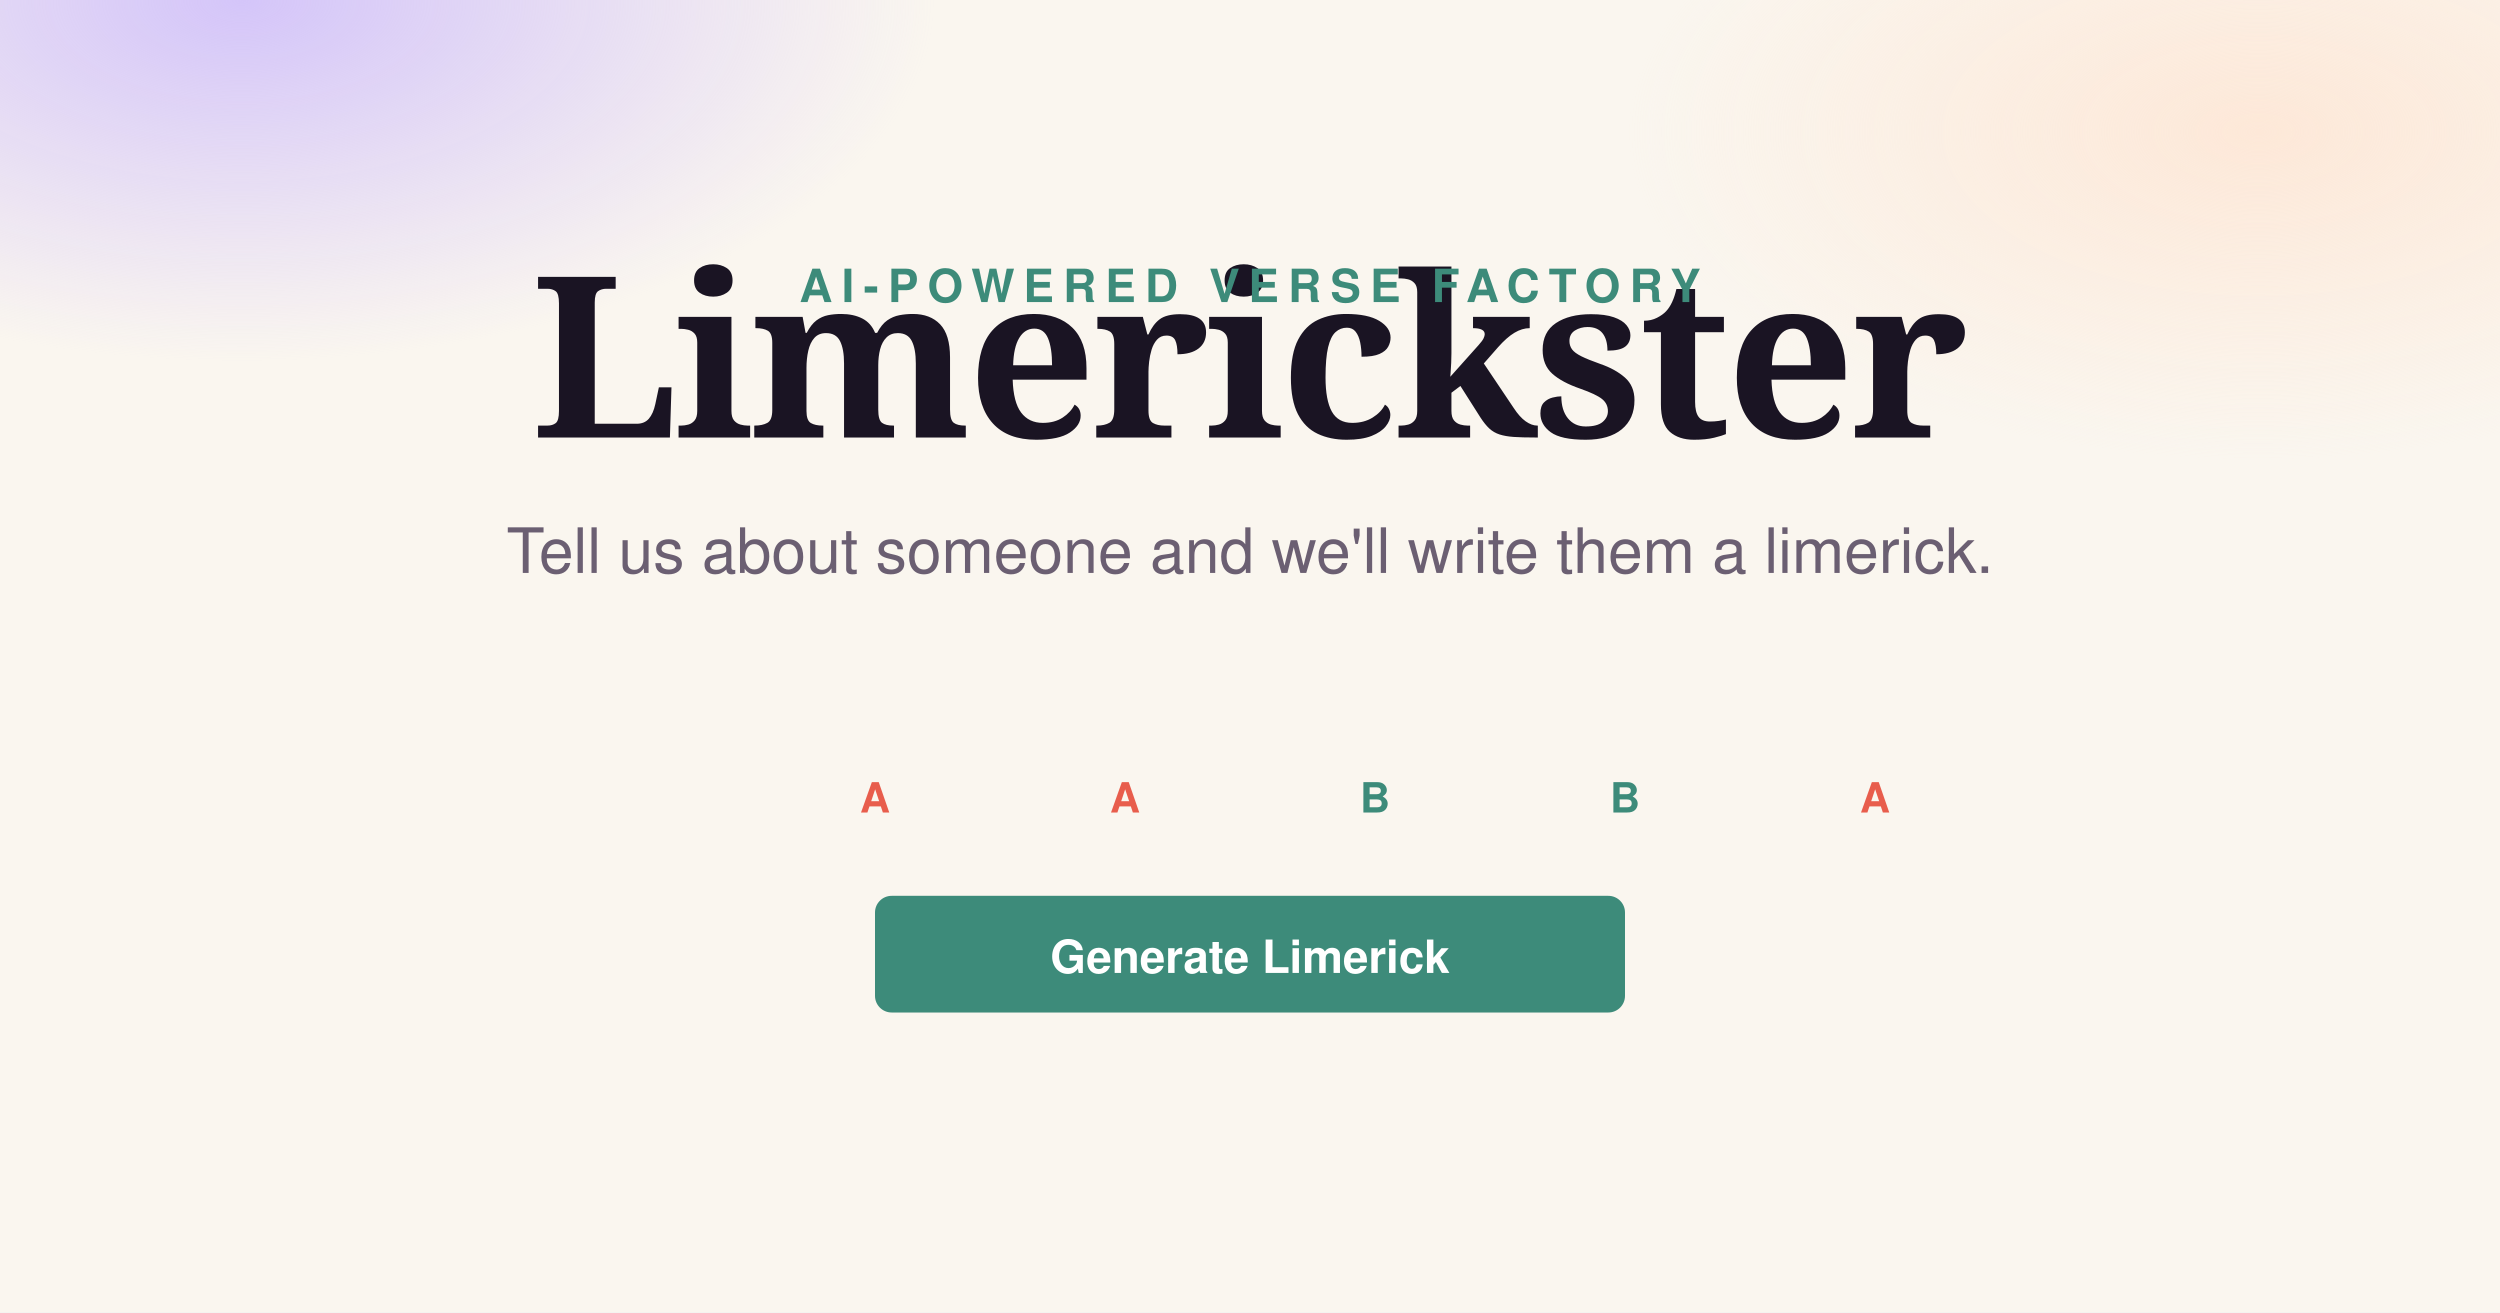
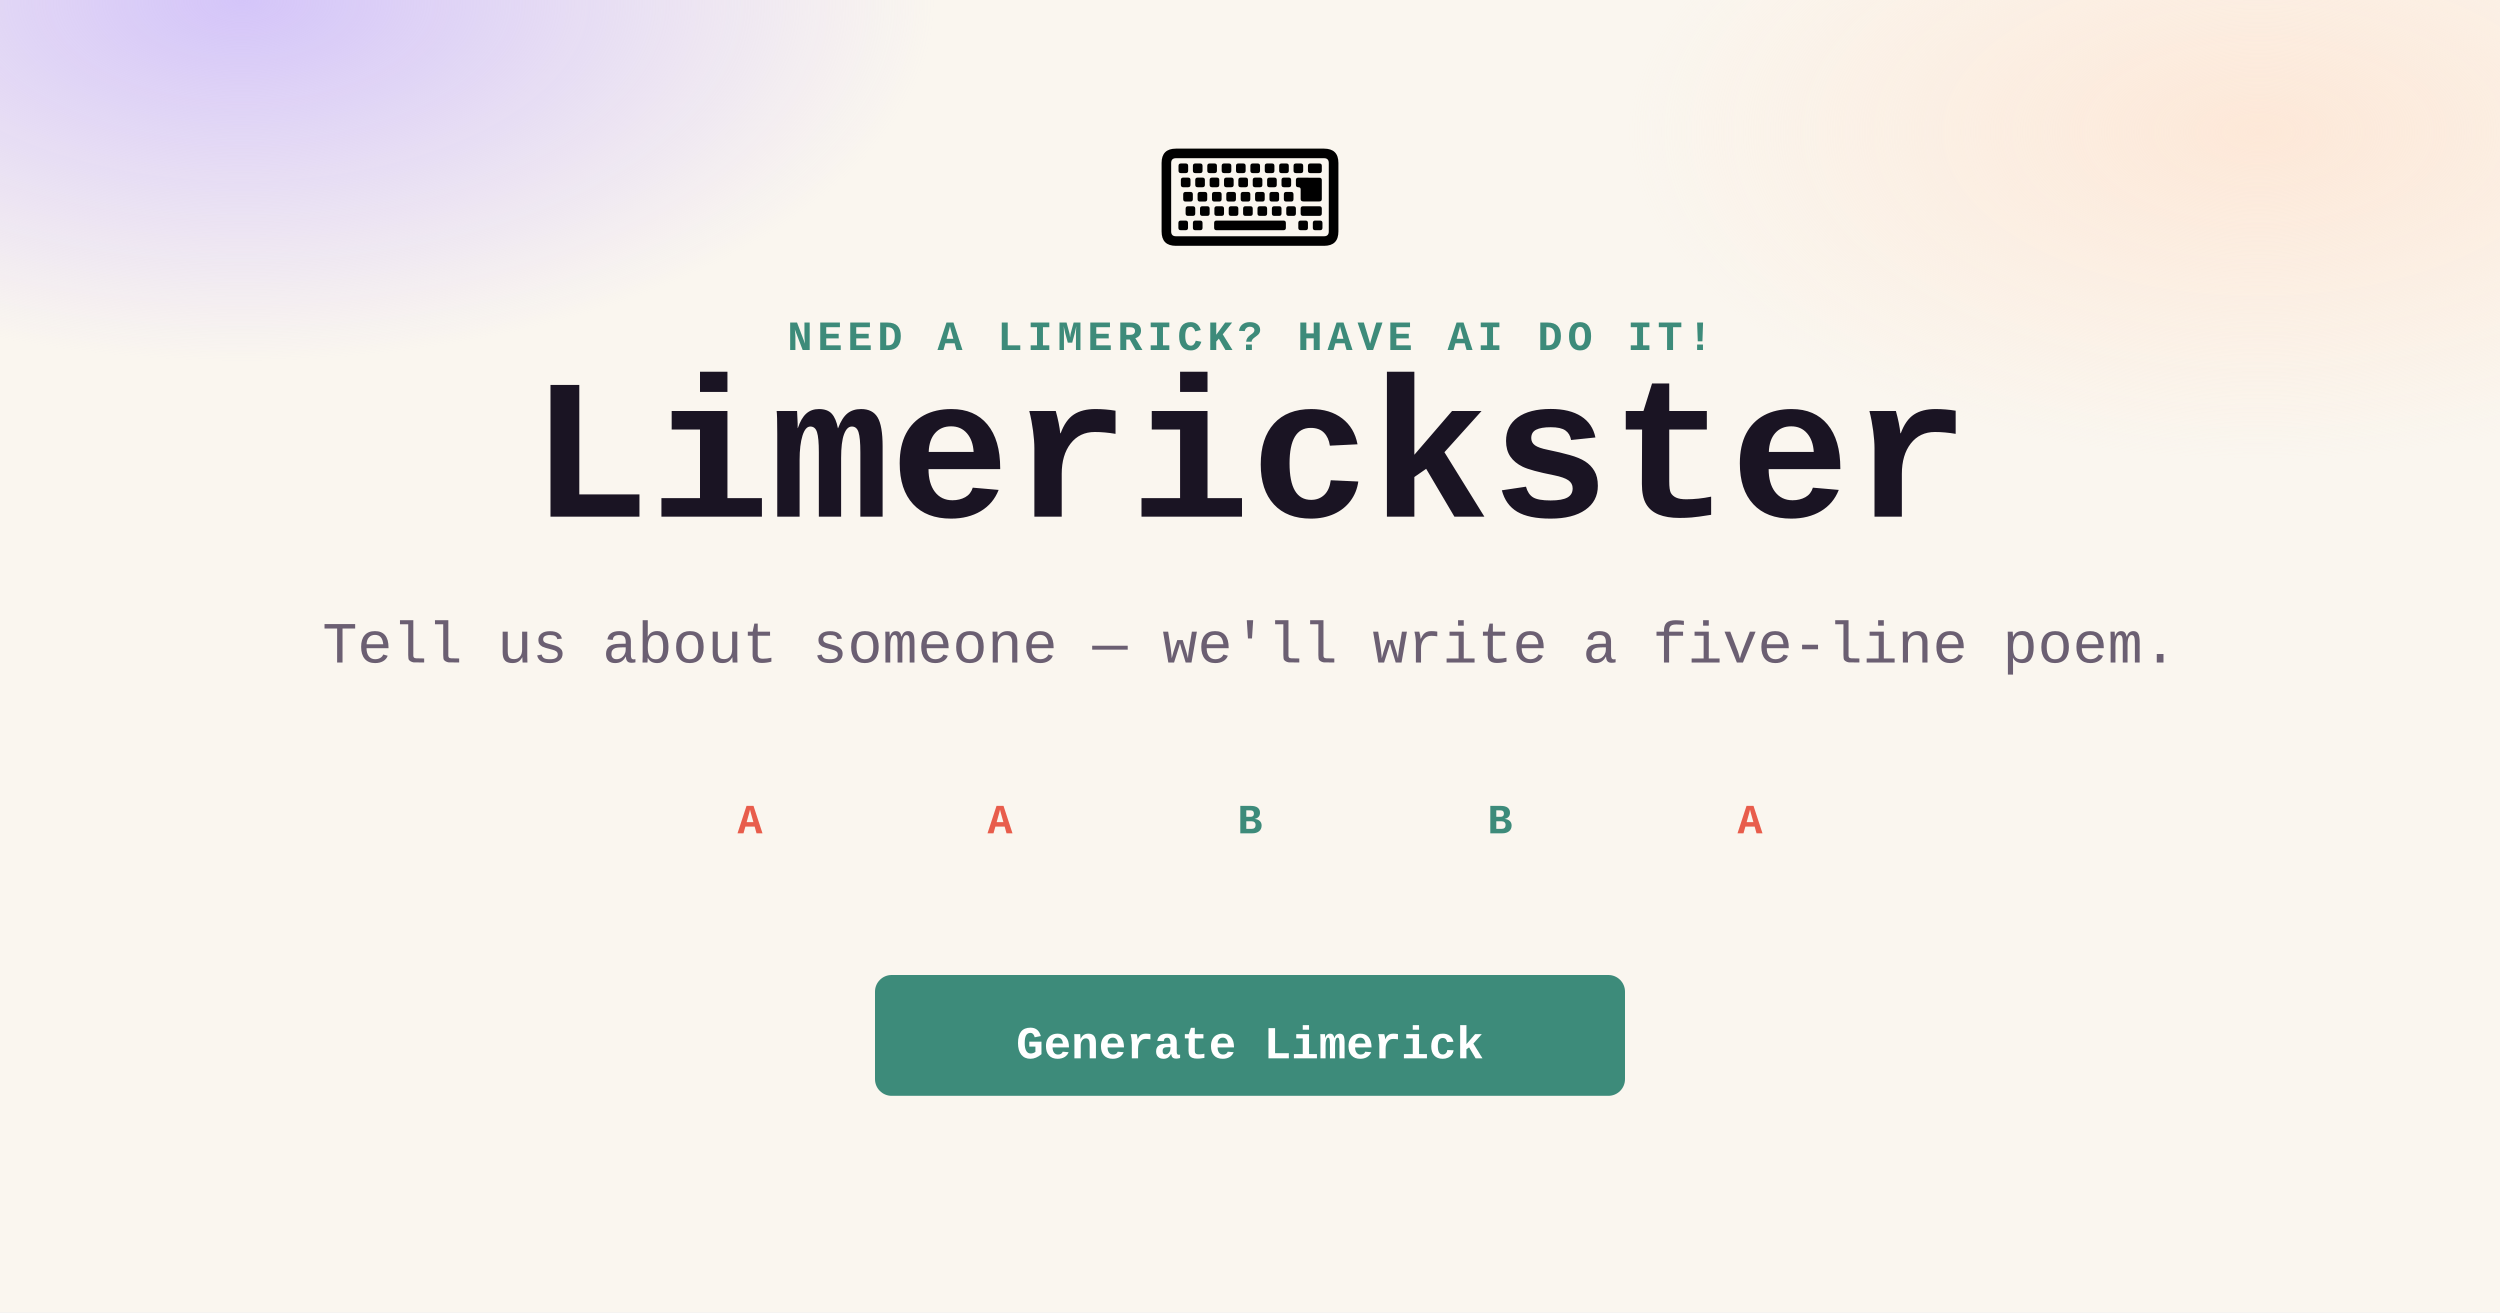
<svg xmlns="http://www.w3.org/2000/svg" width="1200" height="630" viewBox="0 0 1200 630" role="img" aria-label="Limerickster preview">
  <defs>
    <radialGradient id="bg-lav" cx="10%" cy="0%" rx="80%" ry="50%">
      <stop offset="0%" stop-color="#d4c5f9" />
      <stop offset="55%" stop-color="#d4c5f9" stop-opacity="0" />
    </radialGradient>
    <radialGradient id="bg-peach" cx="90%" cy="10%" rx="60%" ry="40%">
      <stop offset="0%" stop-color="#fde8d8" />
      <stop offset="50%" stop-color="#fde8d8" stop-opacity="0" />
    </radialGradient>
  </defs>
  <rect width="1200" height="630" fill="#faf6ef" />
  <rect width="1200" height="630" fill="url(#bg-lav)" />
  <rect width="1200" height="630" fill="url(#bg-peach)" />
-   <text x="600" y="210" text-anchor="middle" font-family="Georgia" font-size="108" font-weight="bold" fill="#1a1423" letter-spacing="-2">Limerickster</text>
-   <text x="600" y="145" text-anchor="middle" font-family="Helvetica" font-size="22" font-weight="bold" fill="#3d8b7a" letter-spacing="4.4">AI-POWERED VERSE FACTORY</text>
-   <text x="600" y="275" text-anchor="middle" font-family="Helvetica" font-size="30" fill="#6b5f72">Tell us about someone and we'll write them a limerick.</text>
-   <g transform="translate(600 390)" text-anchor="middle" font-family="Helvetica" font-size="20" font-weight="bold">
-     <text x="-180" y="0" fill="#e85d4c">A</text>
-     <text x="-60" y="0" fill="#e85d4c">A</text>
-     <text x="60" y="0" fill="#3d8b7a">B</text>
-     <text x="180" y="0" fill="#3d8b7a">B</text>
-     <text x="300" y="0" fill="#e85d4c">A</text>
+   <text x="600" y="118" text-anchor="middle" font-size="64">⌨️</text>
+   <text x="600" y="168" text-anchor="middle" font-family="'Courier New', Courier, monospace" font-size="20" font-weight="bold" fill="#3d8b7a" letter-spacing="0.12em">NEED A LIMERICK? HAVE AI DO IT!</text>
+   <text x="600" y="248" text-anchor="middle" font-family="'American Typewriter', 'Courier New', monospace" font-size="96" font-weight="bold" fill="#1a1423">Limerickster</text>
+   <text x="600" y="318" text-anchor="middle" font-family="'Courier New', Courier, monospace" font-size="28" fill="#6b5f72">Tell us about someone — we'll write a five-line poem.</text>
+   <g transform="translate(600 400)" text-anchor="middle" font-family="'Courier New', Courier, monospace" font-size="20" font-weight="bold">
+     <text x="-240" y="0" fill="#e85d4c">A</text>
+     <text x="-120" y="0" fill="#e85d4c">A</text>
+     <text x="0" y="0" fill="#3d8b7a">B</text>
+     <text x="120" y="0" fill="#3d8b7a">B</text>
+     <text x="240" y="0" fill="#e85d4c">A</text>
  </g>
-   <rect x="420" y="430" width="360" height="56" rx="8" fill="#3d8b7a" />
-   <text x="600" y="467" text-anchor="middle" font-family="Helvetica" font-size="22" font-weight="bold" fill="#ffffff">Generate Limerick</text>
+   <rect x="420" y="468" width="360" height="58" rx="8" fill="#3d8b7a" />
+   <text x="600" y="508" text-anchor="middle" font-family="'Courier New', Courier, monospace" font-size="22" font-weight="bold" fill="#ffffff">Generate Limerick</text>
</svg>
